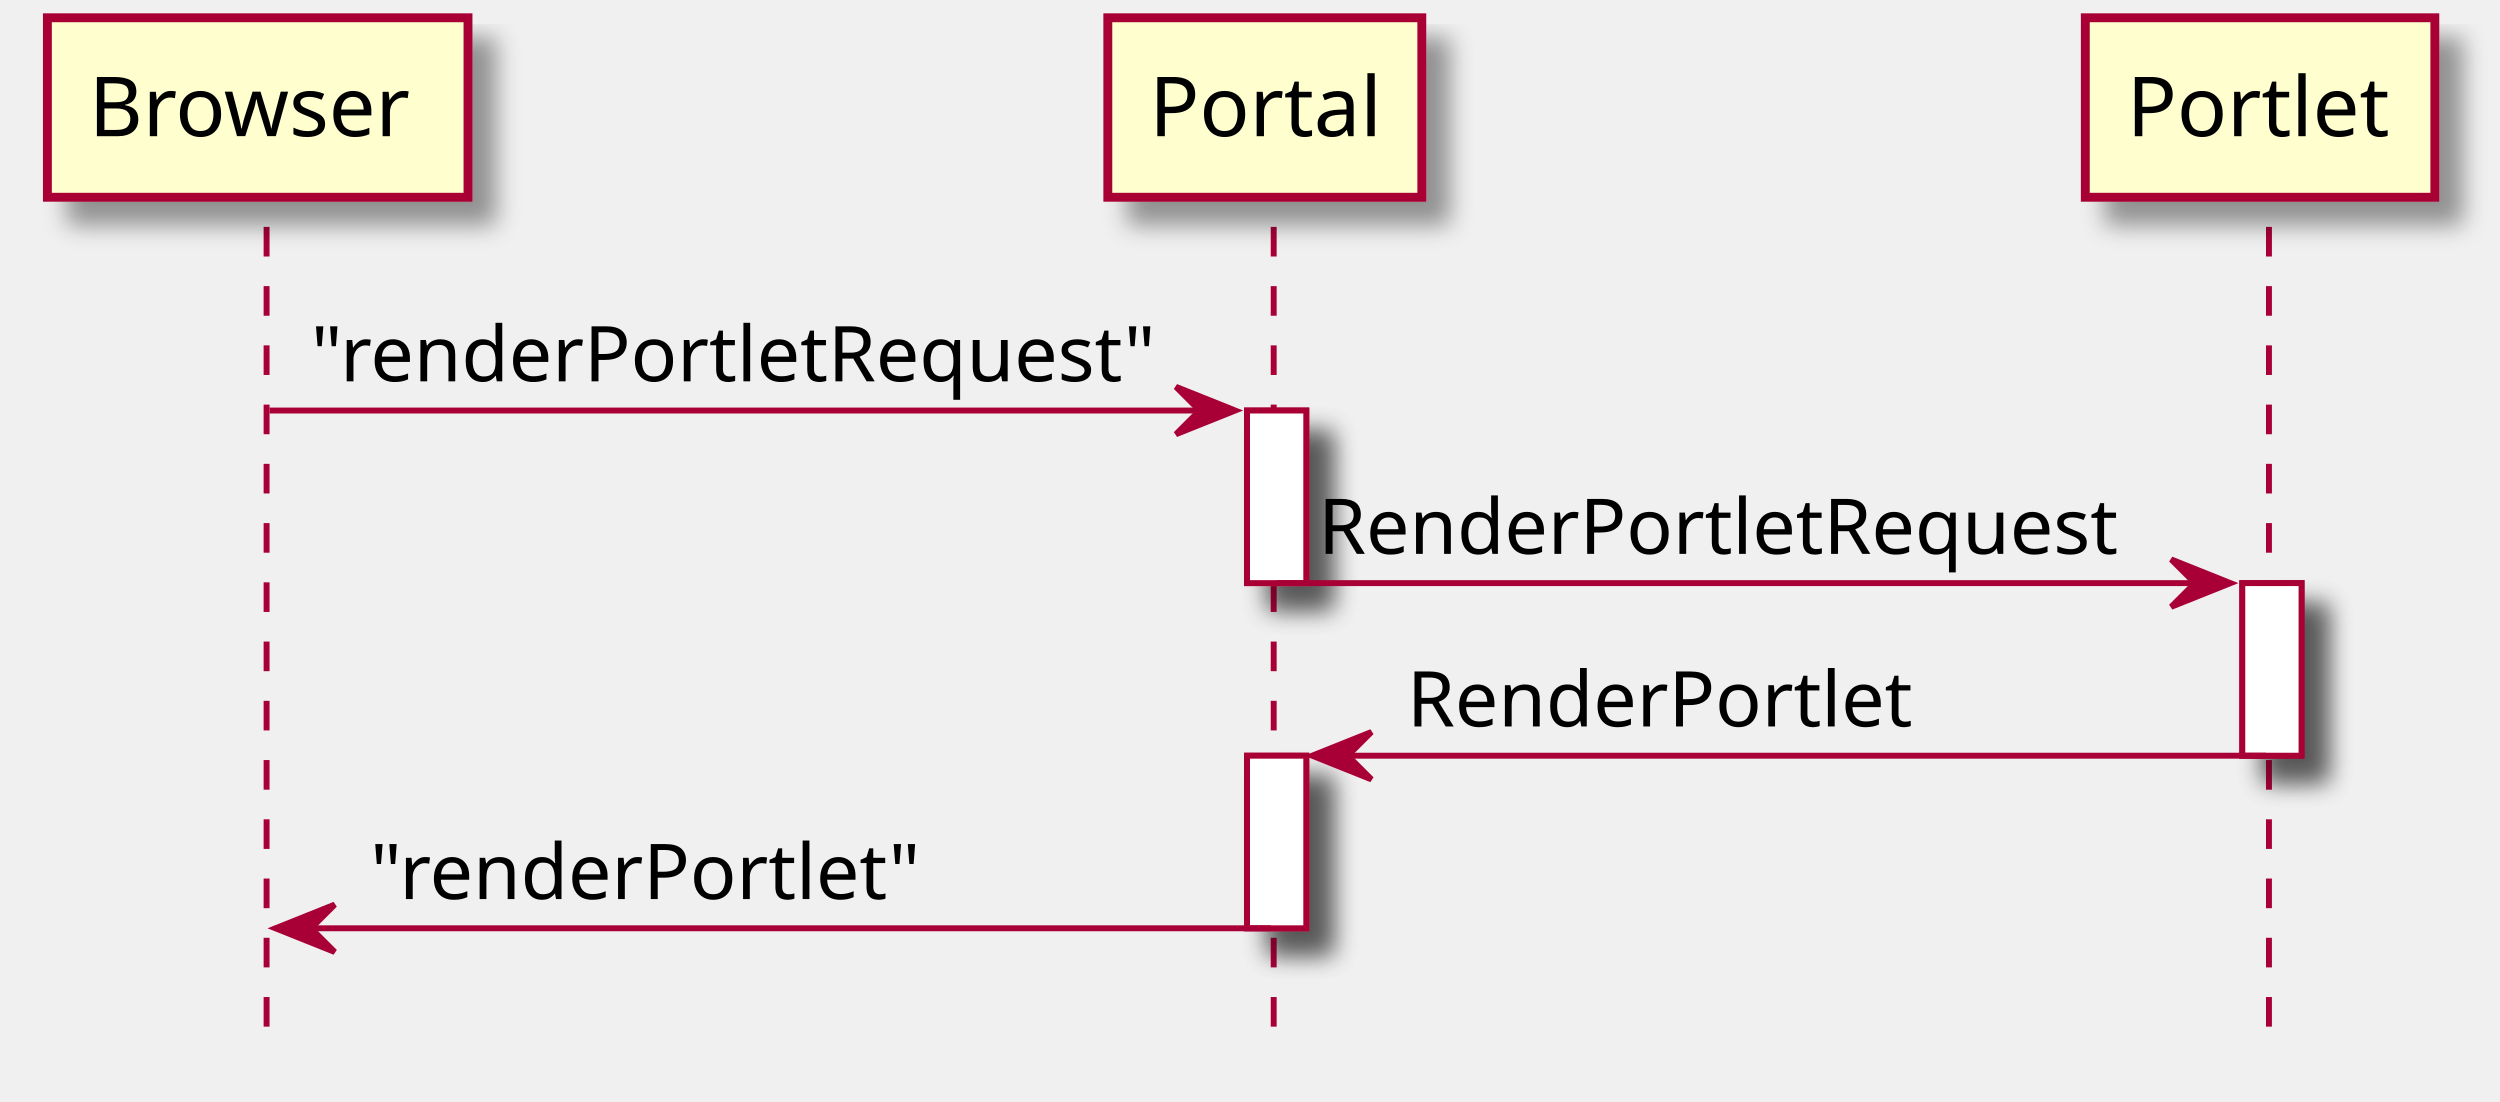
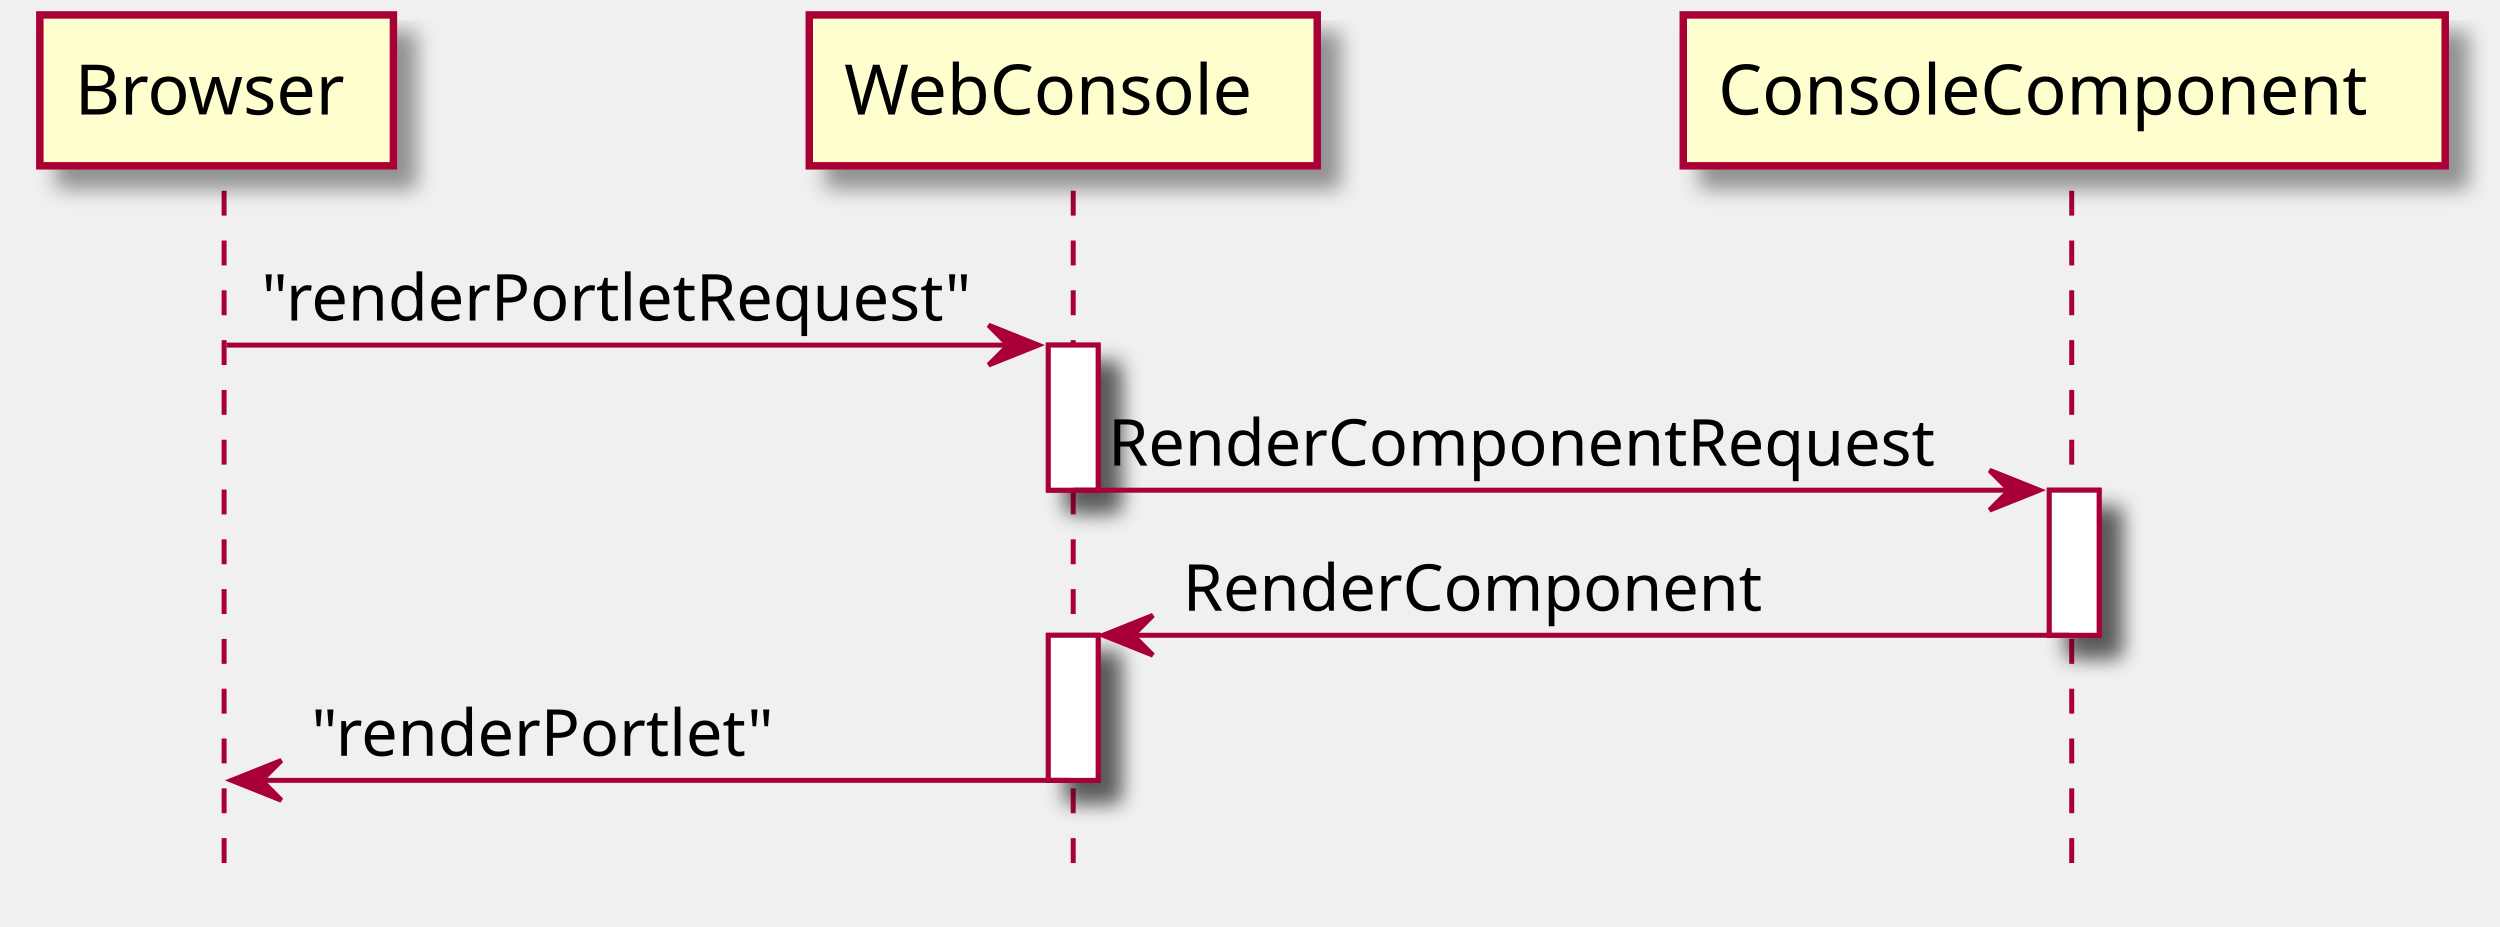
- <svg xmlns="http://www.w3.org/2000/svg" contentScriptType="application/ecmascript" contentStyleType="text/css" height="186px" preserveAspectRatio="none" style="width:422px;height:186px;" version="1.1" viewBox="0 0 422 186" width="422px" zoomAndPan="magnify">
+ <svg xmlns="http://www.w3.org/2000/svg" contentScriptType="application/ecmascript" contentStyleType="text/css" height="186px" preserveAspectRatio="none" style="width:502px;height:186px;" version="1.1" viewBox="0 0 502 186" width="502px" zoomAndPan="magnify">
  <defs>
-     <filter height="300%" id="f2lsfssjds1wu" width="300%" x="-1" y="-1">
+     <filter height="300%" id="fgrfdwk2mtfqs" width="300%" x="-1" y="-1">
      <feGaussianBlur result="blurOut" stdDeviation="2.0" />
      <feColorMatrix in="blurOut" result="blurOut2" type="matrix" values="0 0 0 0 0 0 0 0 0 0 0 0 0 0 0 0 0 0 .4 0" />
      <feOffset dx="4.0" dy="4.0" in="blurOut2" result="blurOut3" />
      <feBlend in="SourceGraphic" in2="blurOut3" mode="normal" />
    </filter>
  </defs>
  <g>
-     <rect fill="#FFFFFF" filter="url(#f2lsfssjds1wu)" height="29.133" style="stroke: #A80036; stroke-width: 1.0;" width="10" x="210.5" y="69.297" />
-     <rect fill="#FFFFFF" filter="url(#f2lsfssjds1wu)" height="29.133" style="stroke: #A80036; stroke-width: 1.0;" width="10" x="210.5" y="127.562" />
-     <rect fill="#FFFFFF" filter="url(#f2lsfssjds1wu)" height="29.133" style="stroke: #A80036; stroke-width: 1.0;" width="10" x="378.5" y="98.43" />
+     <rect fill="#FFFFFF" filter="url(#fgrfdwk2mtfqs)" height="29.133" style="stroke: #A80036; stroke-width: 1.0;" width="10" x="210.5" y="69.297" />
+     <rect fill="#FFFFFF" filter="url(#fgrfdwk2mtfqs)" height="29.133" style="stroke: #A80036; stroke-width: 1.0;" width="10" x="210.5" y="127.562" />
+     <rect fill="#FFFFFF" filter="url(#fgrfdwk2mtfqs)" height="29.133" style="stroke: #A80036; stroke-width: 1.0;" width="10" x="411.5" y="98.43" />
    <line style="stroke: #A80036; stroke-width: 1.0; stroke-dasharray: 5.0,5.0;" x1="45" x2="45" y1="38.297" y2="174.828" />
-     <line style="stroke: #A80036; stroke-width: 1.0; stroke-dasharray: 5.0,5.0;" x1="215" x2="215" y1="38.297" y2="174.828" />
-     <line style="stroke: #A80036; stroke-width: 1.0; stroke-dasharray: 5.0,5.0;" x1="383" x2="383" y1="38.297" y2="174.828" />
-     <rect fill="#FEFECE" filter="url(#f2lsfssjds1wu)" height="30.297" style="stroke: #A80036; stroke-width: 1.5;" width="71" x="8" y="3" />
+     <line style="stroke: #A80036; stroke-width: 1.0; stroke-dasharray: 5.0,5.0;" x1="215.5" x2="215.5" y1="38.297" y2="174.828" />
+     <line style="stroke: #A80036; stroke-width: 1.0; stroke-dasharray: 5.0,5.0;" x1="416" x2="416" y1="38.297" y2="174.828" />
+     <rect fill="#FEFECE" filter="url(#fgrfdwk2mtfqs)" height="30.297" style="stroke: #A80036; stroke-width: 1.5;" width="71" x="8" y="3" />
    <text fill="#000000" font-family="sans-serif" font-size="14" lengthAdjust="spacingAndGlyphs" textLength="57" x="15" y="22.995">Browser</text>
-     <rect fill="#FEFECE" filter="url(#f2lsfssjds1wu)" height="30.297" style="stroke: #A80036; stroke-width: 1.5;" width="53" x="187" y="3" />
-     <text fill="#000000" font-family="sans-serif" font-size="14" lengthAdjust="spacingAndGlyphs" textLength="39" x="194" y="22.995">Portal</text>
-     <rect fill="#FEFECE" filter="url(#f2lsfssjds1wu)" height="30.297" style="stroke: #A80036; stroke-width: 1.5;" width="59" x="352" y="3" />
-     <text fill="#000000" font-family="sans-serif" font-size="14" lengthAdjust="spacingAndGlyphs" textLength="45" x="359" y="22.995">Portlet</text>
-     <rect fill="#FFFFFF" filter="url(#f2lsfssjds1wu)" height="29.133" style="stroke: #A80036; stroke-width: 1.0;" width="10" x="210.5" y="69.297" />
-     <rect fill="#FFFFFF" filter="url(#f2lsfssjds1wu)" height="29.133" style="stroke: #A80036; stroke-width: 1.0;" width="10" x="210.5" y="127.562" />
-     <rect fill="#FFFFFF" filter="url(#f2lsfssjds1wu)" height="29.133" style="stroke: #A80036; stroke-width: 1.0;" width="10" x="378.5" y="98.43" />
+     <rect fill="#FEFECE" filter="url(#fgrfdwk2mtfqs)" height="30.297" style="stroke: #A80036; stroke-width: 1.5;" width="102" x="162.5" y="3" />
+     <text fill="#000000" font-family="sans-serif" font-size="14" lengthAdjust="spacingAndGlyphs" textLength="88" x="169.5" y="22.995">WebConsole</text>
+     <rect fill="#FEFECE" filter="url(#fgrfdwk2mtfqs)" height="30.297" style="stroke: #A80036; stroke-width: 1.5;" width="153" x="338" y="3" />
+     <text fill="#000000" font-family="sans-serif" font-size="14" lengthAdjust="spacingAndGlyphs" textLength="139" x="345" y="22.995">ConsoleComponent</text>
+     <rect fill="#FFFFFF" filter="url(#fgrfdwk2mtfqs)" height="29.133" style="stroke: #A80036; stroke-width: 1.0;" width="10" x="210.5" y="69.297" />
+     <rect fill="#FFFFFF" filter="url(#fgrfdwk2mtfqs)" height="29.133" style="stroke: #A80036; stroke-width: 1.0;" width="10" x="210.5" y="127.562" />
+     <rect fill="#FFFFFF" filter="url(#fgrfdwk2mtfqs)" height="29.133" style="stroke: #A80036; stroke-width: 1.0;" width="10" x="411.5" y="98.43" />
    <polygon fill="#A80036" points="198.5,65.297,208.5,69.297,198.5,73.297,202.5,69.297" style="stroke: #A80036; stroke-width: 1.0;" />
    <line style="stroke: #A80036; stroke-width: 1.0;" x1="45.5" x2="204.5" y1="69.297" y2="69.297" />
    <text fill="#000000" font-family="sans-serif" font-size="13" lengthAdjust="spacingAndGlyphs" textLength="146" x="52.5" y="64.364">"renderPortletRequest"</text>
-     <polygon fill="#A80036" points="366.5,94.43,376.5,98.43,366.5,102.43,370.5,98.43" style="stroke: #A80036; stroke-width: 1.0;" />
-     <line style="stroke: #A80036; stroke-width: 1.0;" x1="215.5" x2="372.5" y1="98.43" y2="98.43" />
-     <text fill="#000000" font-family="sans-serif" font-size="13" lengthAdjust="spacingAndGlyphs" textLength="139" x="222.5" y="93.497">RenderPortletRequest</text>
+     <polygon fill="#A80036" points="399.5,94.43,409.5,98.43,399.5,102.43,403.5,98.43" style="stroke: #A80036; stroke-width: 1.0;" />
+     <line style="stroke: #A80036; stroke-width: 1.0;" x1="215.5" x2="405.5" y1="98.43" y2="98.43" />
+     <text fill="#000000" font-family="sans-serif" font-size="13" lengthAdjust="spacingAndGlyphs" textLength="172" x="222.5" y="93.497">RenderComponentRequest</text>
    <polygon fill="#A80036" points="231.5,123.562,221.5,127.562,231.5,131.562,227.5,127.562" style="stroke: #A80036; stroke-width: 1.0;" />
-     <line style="stroke: #A80036; stroke-width: 1.0;" x1="225.5" x2="382.5" y1="127.562" y2="127.562" />
-     <text fill="#000000" font-family="sans-serif" font-size="13" lengthAdjust="spacingAndGlyphs" textLength="87" x="237.5" y="122.629">RenderPortlet</text>
+     <line style="stroke: #A80036; stroke-width: 1.0;" x1="225.5" x2="415.5" y1="127.562" y2="127.562" />
+     <text fill="#000000" font-family="sans-serif" font-size="13" lengthAdjust="spacingAndGlyphs" textLength="120" x="237.5" y="122.629">RenderComponent</text>
    <polygon fill="#A80036" points="56.5,152.695,46.5,156.695,56.5,160.695,52.5,156.695" style="stroke: #A80036; stroke-width: 1.0;" />
    <line style="stroke: #A80036; stroke-width: 1.0;" x1="50.5" x2="214.5" y1="156.695" y2="156.695" />
    <text fill="#000000" font-family="sans-serif" font-size="13" lengthAdjust="spacingAndGlyphs" textLength="94" x="62.5" y="151.762">"renderPortlet"</text>
  </g>
</svg>
